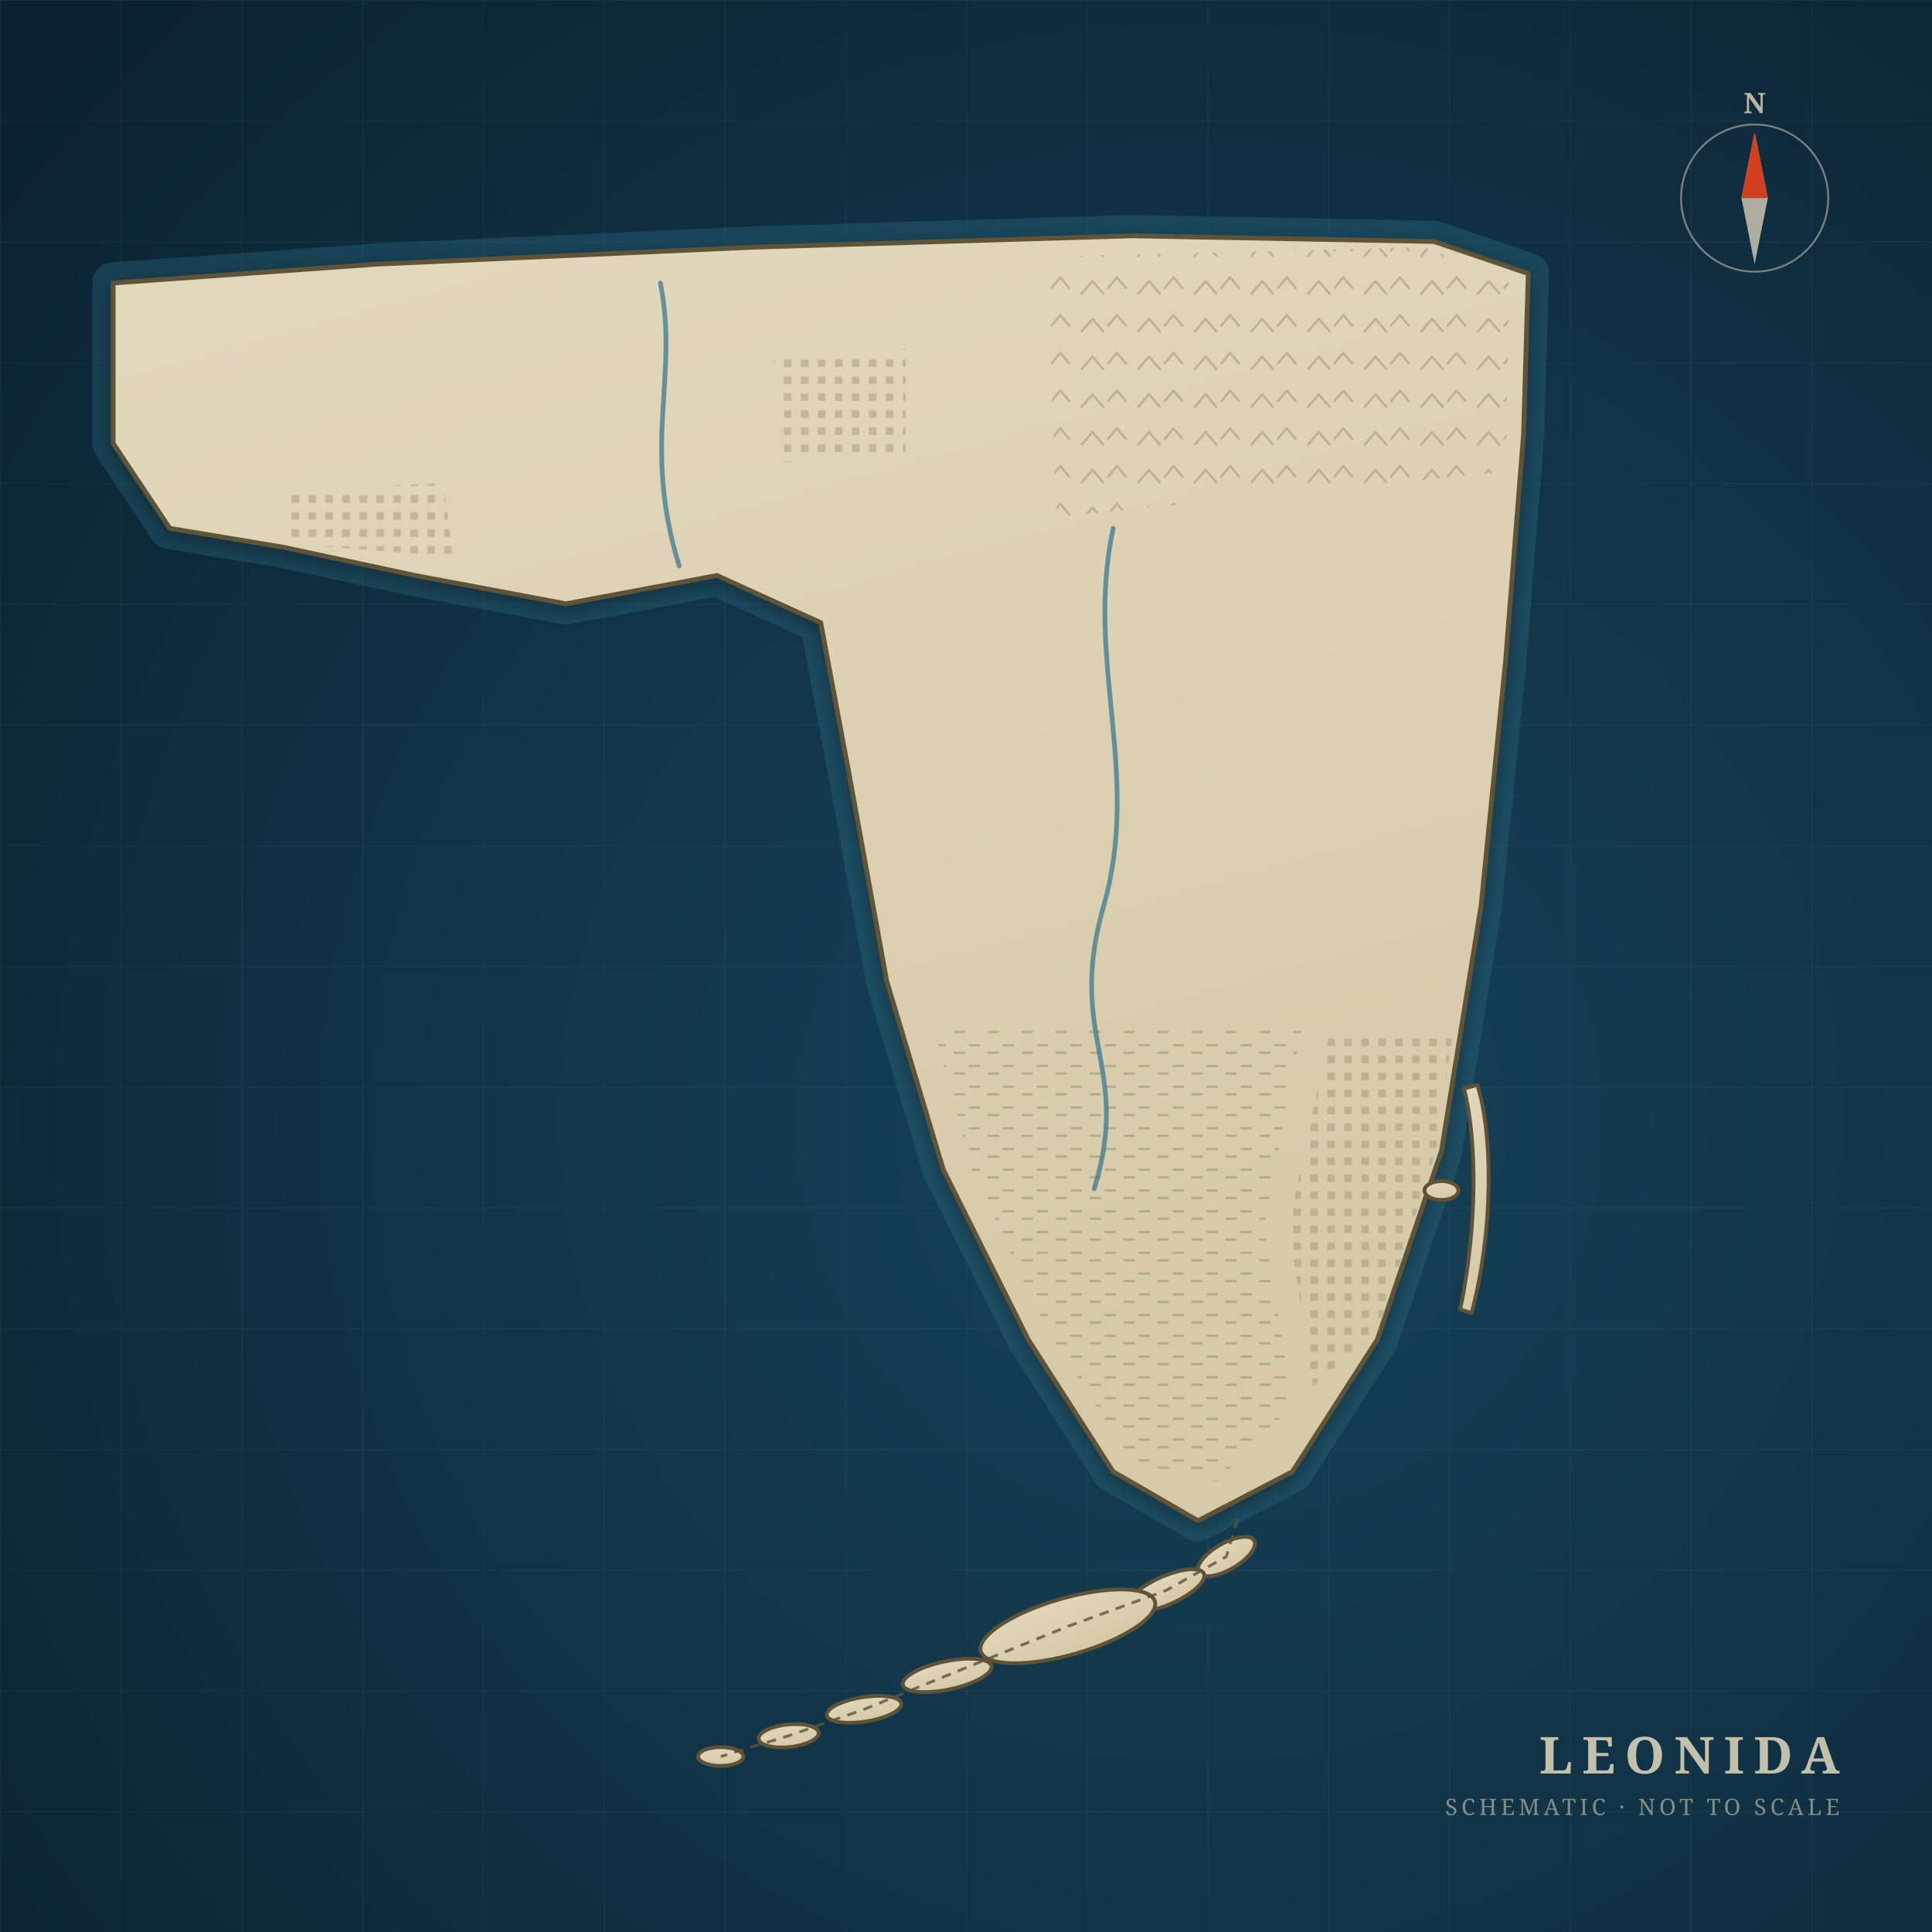
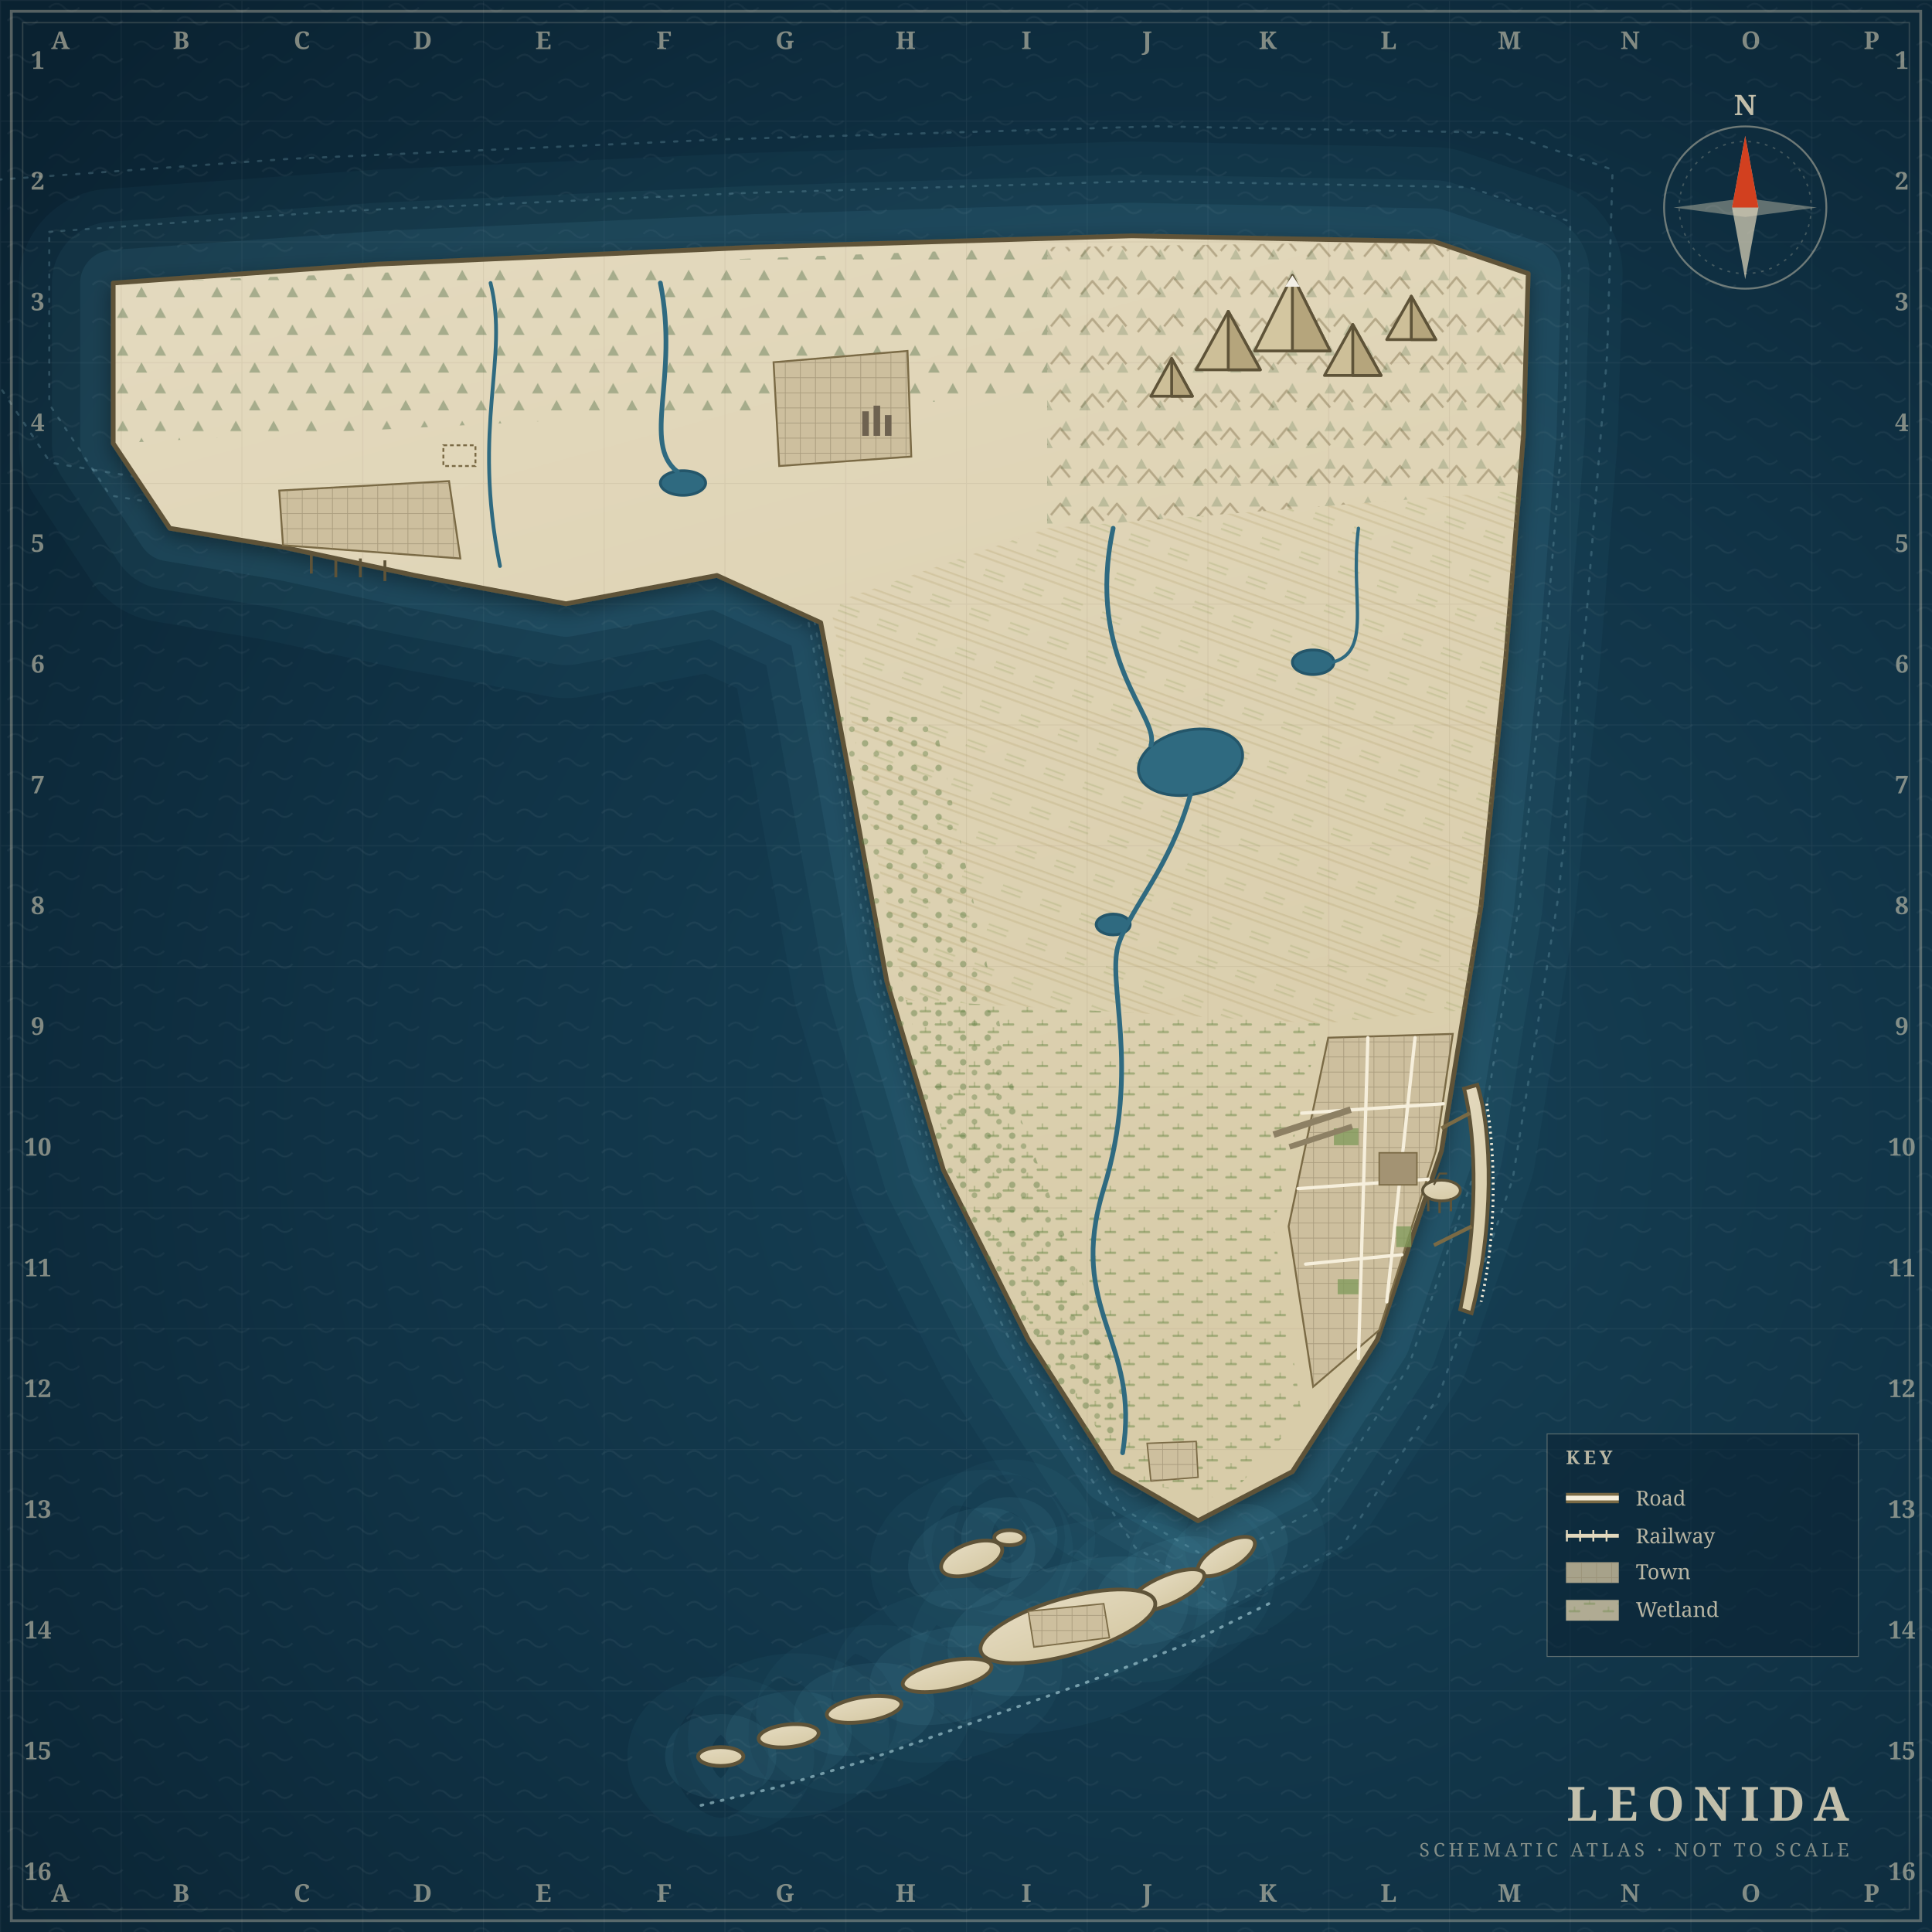
<svg xmlns="http://www.w3.org/2000/svg" viewBox="0 0 2048 2048" width="2048" height="2048">
  <defs>
    <radialGradient id="sea" cx="62%" cy="58%" r="80%">
      <stop offset="0" stop-color="#174257" />
      <stop offset="0.55" stop-color="#103245" />
      <stop offset="1" stop-color="#0a2231" />
    </radialGradient>
    <linearGradient id="land" x1="0" y1="0" x2="0.3" y2="1">
-       <stop offset="0" stop-color="#e2d8bd" />
-       <stop offset="1" stop-color="#d6caa8" />
+       <stop offset="0" stop-color="#e4dabf" />
+       <stop offset="1" stop-color="#d8cca9" />
    </linearGradient>
+     <path id="coast" d="M120 300 L400 280 L800 262 L1200 250 L1520 256 L1620 290 L1615 460 L1596 700 L1570 960 L1528 1220 L1460 1420 L1370 1560 L1270 1612 L1180 1560 L1090 1420 L1000 1240 L940 1040 L900 820 L870 660 L760 610 L600 640 L440 610 L300 580 L180 560 L120 470 Z" />
+     <g id="keys">
+       <ellipse cx="1300" cy="1650" rx="34" ry="14" transform="rotate(-30 1300 1650)" />
+       <ellipse cx="1236" cy="1686" rx="44" ry="15" transform="rotate(-24 1236 1686)" />
+       <ellipse cx="1132" cy="1724" rx="96" ry="30" transform="rotate(-16 1132 1724)" />
+       <ellipse cx="1004" cy="1776" rx="48" ry="15" transform="rotate(-12 1004 1776)" />
+       <ellipse cx="916" cy="1812" rx="40" ry="13" transform="rotate(-9 916 1812)" />
+       <ellipse cx="836" cy="1840" rx="32" ry="12" transform="rotate(-6 836 1840)" />
+       <ellipse cx="764" cy="1862" rx="24" ry="10" />
+       <ellipse cx="1030" cy="1652" rx="34" ry="16" transform="rotate(-20 1030 1652)" />
+       <ellipse cx="1070" cy="1630" rx="16" ry="8" />
+     </g>
+     <clipPath id="landclip">
+       <use href="#coast" />
+     </clipPath>
    <pattern id="grid" width="128" height="128" patternUnits="userSpaceOnUse">
-       <path d="M128 0H0V128" fill="none" stroke="#ffffff" stroke-opacity="0.045" stroke-width="2" />
+       <path d="M128 0H0V128" fill="none" stroke="#ffffff" stroke-opacity="0.05" stroke-width="2" />
+     </pattern>
+     <pattern id="landgrid" width="128" height="128" patternUnits="userSpaceOnUse">
+       <path d="M128 0H0V128" fill="none" stroke="#5e5338" stroke-opacity="0.08" stroke-width="2" />
+     </pattern>
+     <pattern id="waves" width="90" height="40" patternUnits="userSpaceOnUse">
+       <path d="M8 22 q8 -8 16 0 t16 0" fill="none" stroke="#ffffff" stroke-opacity="0.05" stroke-width="2" />
+       <path d="M52 8 q8 -8 16 0 t16 0" fill="none" stroke="#ffffff" stroke-opacity="0.04" stroke-width="2" />
    </pattern>
    <pattern id="marsh" width="36" height="22" patternUnits="userSpaceOnUse">
-       <path d="M4 16h10M20 8h10" stroke="#7d8a5a" stroke-opacity="0.45" stroke-width="2.4" stroke-linecap="round" />
+       <path d="M4 16h10M20 8h10" stroke="#6f8a4a" stroke-opacity="0.5" stroke-width="2.4" stroke-linecap="round" />
+       <path d="M9 16v-5M25 8v-5" stroke="#6f8a4a" stroke-opacity="0.35" stroke-width="1.6" />
+     </pattern>
+     <pattern id="mangrove" width="26" height="26" patternUnits="userSpaceOnUse">
+       <circle cx="7" cy="8" r="3.4" fill="#5f7d44" fill-opacity="0.45" />
+       <circle cx="19" cy="19" r="3" fill="#5f7d44" fill-opacity="0.4" />
+     </pattern>
+     <pattern id="forest" width="40" height="40" patternUnits="userSpaceOnUse">
+       <path d="M10 6l6 11h-12zM30 24l6 11h-12z" fill="#55704a" fill-opacity="0.42" />
+     </pattern>
+     <pattern id="farm" width="44" height="44" patternUnits="userSpaceOnUse" patternTransform="rotate(20)">
+       <path d="M0 6h44M0 14h44M0 22h44" stroke="#a8995f" stroke-opacity="0.22" stroke-width="2" />
+       <path d="M0 34h22M0 40h22" stroke="#8e9a5a" stroke-opacity="0.22" stroke-width="2" />
    </pattern>
    <pattern id="hills" width="60" height="40" patternUnits="userSpaceOnUse">
-       <path d="M6 32l12-14 12 14M34 26l10-12 10 12" fill="none" stroke="#8a7a55" stroke-opacity="0.38" stroke-width="2.4" stroke-linejoin="round" />
-     </pattern>
-     <pattern id="city" width="18" height="18" patternUnits="userSpaceOnUse">
-       <rect x="3" y="3" width="8" height="8" fill="#9b8e70" fill-opacity="0.42" />
+       <path d="M6 32l12-14 12 14M34 26l10-12 10 12" fill="none" stroke="#7d6c48" stroke-opacity="0.42" stroke-width="2.4" stroke-linejoin="round" />
+     </pattern>
+     <pattern id="streets" width="16" height="16" patternUnits="userSpaceOnUse">
+       <path d="M16 0H0V16" fill="none" stroke="#8c7f62" stroke-opacity="0.55" stroke-width="1.4" />
    </pattern>
    <filter id="shadow" x="-10%" y="-10%" width="120%" height="120%">
      <feDropShadow dx="0" dy="6" stdDeviation="10" flood-color="#000" flood-opacity="0.35" />
    </filter>
  </defs>
  <rect width="2048" height="2048" fill="url(#sea)" />
+   <rect width="2048" height="2048" fill="url(#waves)" />
  <rect width="2048" height="2048" fill="url(#grid)" />
-   <g fill="none" stroke="#2f6f86" stroke-opacity="0.35" stroke-width="44" stroke-linejoin="round">
-     <path d="M120 300 L400 280 L800 262 L1200 250 L1520 256 L1620 290 L1615 460 L1596 700 L1570 960 L1528 1220 L1460 1420 L1370 1560 L1270 1612 L1180 1560 L1090 1420 L1000 1240 L940 1040 L900 820 L870 660 L760 610 L600 640 L440 610 L300 580 L180 560 L120 470 Z" />
-   </g>
-   <path filter="url(#shadow)" fill="url(#land)" stroke="#5e5338" stroke-width="5" stroke-linejoin="round" d="M120 300 L400 280 L800 262 L1200 250 L1520 256 L1620 290 L1615 460 L1596 700 L1570 960 L1528 1220 L1460 1420 L1370 1560 L1270 1612 L1180 1560 L1090 1420 L1000 1240 L940 1040 L900 820 L870 660 L760 610 L600 640 L440 610 L300 580 L180 560 L120 470 Z" />
-   <path fill="url(#hills)" d="M1110 272 L1510 262 L1600 300 L1596 500 L1120 548 Z" />
-   <path fill="url(#marsh)" d="M990 1090 L1380 1090 L1340 1300 L1370 1490 L1290 1570 L1200 1550 L1110 1410 L1030 1240 Z" />
-   <path fill="url(#city)" d="M1408 1100 L1540 1096 L1522 1220 L1462 1410 L1392 1470 L1366 1300 Z" />
-   <path fill="url(#city)" d="M300 520 L470 512 L480 590 L300 576 Z" />
-   <path fill="url(#city)" d="M820 380 L960 370 L960 480 L830 490 Z" />
-   <g fill="none" stroke="#3d7a91" stroke-width="5" stroke-linecap="round" stroke-opacity="0.75">
-     <path d="M1180 560 C1150 700 1210 820 1170 960 S1200 1130 1160 1260" />
-     <path d="M700 300 C720 400 680 470 720 600" />
-   </g>
-   <g fill="url(#land)" stroke="#5e5338" stroke-width="4" stroke-linejoin="round">
-     <path d="M1566 1150 C1582 1200 1584 1300 1560 1392 L1548 1388 C1566 1300 1566 1210 1552 1154 Z" />
-     <ellipse cx="1528" cy="1262" rx="18" ry="10" />
-   </g>
-   <g fill="url(#land)" stroke="#5e5338" stroke-width="4">
-     <ellipse cx="1300" cy="1650" rx="34" ry="14" transform="rotate(-30 1300 1650)" />
-     <ellipse cx="1236" cy="1686" rx="44" ry="15" transform="rotate(-24 1236 1686)" />
-     <ellipse cx="1132" cy="1724" rx="96" ry="30" transform="rotate(-16 1132 1724)" />
-     <ellipse cx="1004" cy="1776" rx="48" ry="15" transform="rotate(-12 1004 1776)" />
-     <ellipse cx="916" cy="1812" rx="40" ry="13" transform="rotate(-9 916 1812)" />
-     <ellipse cx="836" cy="1840" rx="32" ry="12" transform="rotate(-6 836 1840)" />
-     <ellipse cx="764" cy="1862" rx="24" ry="10" />
-   </g>
-   <path d="M1312 1610 L1300 1650 L1236 1686 L1132 1724 L1004 1776 L916 1812 L836 1840 L764 1862" fill="none" stroke="#5e5338" stroke-width="3" stroke-dasharray="10 8" stroke-opacity="0.8" />
-   <g transform="translate(1860 210)" font-family="Georgia, serif">
-     <circle r="78" fill="none" stroke="#e2d8bd" stroke-opacity="0.5" stroke-width="2" />
-     <path d="M0 -70 L14 0 L0 70 L-14 0 Z" fill="#e2d8bd" fill-opacity="0.75" />
-     <path d="M0 -70 L14 0 L-14 0 Z" fill="#d2401f" />
-     <text y="-90" fill="#e2d8bd" fill-opacity="0.8" font-size="30" text-anchor="middle" font-weight="700">N</text>
-   </g>
-   <g transform="translate(1950 1880)" font-family="Georgia, serif" text-anchor="end">
-     <text fill="#e2d8bd" fill-opacity="0.85" font-size="54" font-weight="700" letter-spacing="10">LEONIDA</text>
-     <text y="44" fill="#e2d8bd" fill-opacity="0.55" font-size="24" letter-spacing="4">SCHEMATIC · NOT TO SCALE</text>
+   <g fill="none" stroke="#5aa0b8" stroke-linejoin="round">
+     <use href="#coast" stroke-width="200" stroke-opacity="0.05" />
+     <use href="#coast" stroke-width="130" stroke-opacity="0.07" />
+     <use href="#coast" stroke-width="70" stroke-opacity="0.11" />
+   </g>
+   <g fill="#5aa0b8" stroke="#5aa0b8" stroke-linejoin="round">
+     <use href="#keys" stroke-width="150" fill-opacity="0.05" stroke-opacity="0.05" />
+     <use href="#keys" stroke-width="70" fill-opacity="0.08" stroke-opacity="0.1" />
+   </g>
+   <g fill="none" stroke="#9fd3df" stroke-opacity="0.22" stroke-width="2" stroke-dasharray="3 9" stroke-linecap="round">
+     <use href="#coast" transform="translate(1024 1024) scale(1.075) translate(-1024 -1024)" />
+     <use href="#coast" transform="translate(1024 1024) scale(1.15) translate(-1024 -1024)" />
+   </g>
+   <path d="M1345 1700 L1260 1742 L1150 1784 L1020 1830 L918 1866 L826 1894 L742 1914" fill="none" stroke="#bfe6ec" stroke-opacity="0.55" stroke-width="3" stroke-dasharray="2 9" stroke-linecap="round" />
+   <use href="#coast" filter="url(#shadow)" fill="url(#land)" stroke="#5e5338" stroke-width="5" stroke-linejoin="round" />
+   <g clip-path="url(#landclip)">
+     <path fill="url(#forest)" d="M120 300 L1110 262 L1110 420 L700 440 L120 470 Z" />
+     <path fill="url(#hills)" d="M1110 262 L1520 256 L1620 300 L1612 520 L1110 560 Z" />
+     <path fill="url(#forest)" d="M1110 262 L1520 256 L1620 300 L1612 520 L1110 560 Z" opacity="0.6" />
+     <path fill="url(#farm)" d="M880 640 L1110 560 L1610 520 L1590 900 L1560 1070 L1400 1085 L960 1060 L920 860 Z" />
+     <path fill="url(#marsh)" d="M960 1060 L1400 1085 L1350 1300 L1380 1500 L1300 1590 L1200 1570 L1100 1420 L1010 1240 Z" />
+     <path fill="url(#mangrove)" d="M890 760 L990 760 L1080 1180 L1200 1500 L1150 1560 L1060 1420 L990 1240 L930 1020 Z" />
+     <rect width="2048" height="2048" fill="url(#landgrid)" />
+     <g fill="#2f6a80" stroke="#24566a" stroke-width="3">
+       <ellipse cx="1262" cy="808" rx="56" ry="34" transform="rotate(-12 1262 808)" />
+       <ellipse cx="1392" cy="702" rx="22" ry="13" />
+       <ellipse cx="724" cy="512" rx="24" ry="13" />
+       <ellipse cx="1180" cy="980" rx="18" ry="11" />
+     </g>
+     <g fill="none" stroke="#2f6a80" stroke-linecap="round" stroke-linejoin="round">
+       <path d="M1180 560 C1150 700 1230 760 1220 790" stroke-width="5" />
+       <path d="M1262 842 C1240 920 1200 960 1186 1000 S1210 1130 1170 1260 S1210 1420 1190 1540" stroke-width="5" />
+       <path d="M700 300 C720 400 680 470 718 500" stroke-width="5" />
+       <path d="M520 300 C540 380 500 450 530 600" stroke-width="4" />
+       <path d="M1440 560 C1430 640 1460 700 1400 704" stroke-width="3.5" />
+     </g>
+     <g stroke="#5e5338" stroke-width="3" stroke-linejoin="round">
+       <path d="M1268 392 l34 -62 l34 62 z" fill="#cdbf98" />
+       <path d="M1302 330 l34 62 h-34 z" fill="#b5a57c" />
+       <path d="M1330 372 l40 -80 l40 80 z" fill="#d3c6a0" />
+       <path d="M1370 292 l40 80 h-40 z" fill="#b5a57c" />
+       <path d="M1404 398 l30 -54 l30 54 z" fill="#cdbf98" />
+       <path d="M1434 344 l30 54 h-30 z" fill="#b5a57c" />
+       <path d="M1470 360 l26 -46 l26 46 z" fill="#cdbf98" />
+       <path d="M1496 314 l26 46 h-26 z" fill="#b5a57c" />
+       <path d="M1220 420 l22 -40 l22 40 z" fill="#cdbf98" />
+       <path d="M1242 380 l22 40 h-22 z" fill="#b5a57c" />
+       <path d="M1362 304 l8 -12 l8 12" fill="#f3efe6" stroke="none" />
+     </g>
+   </g>
+   <g>
+     <path d="M1408 1100 L1540 1096 L1522 1220 L1462 1410 L1392 1470 L1366 1300 Z" fill="#cdbf9e" stroke="#7a6a45" stroke-width="2" />
+     <path d="M1408 1100 L1540 1096 L1522 1220 L1462 1410 L1392 1470 L1366 1300 Z" fill="url(#streets)" />
+     <g fill="none" stroke="#f6efdc" stroke-width="3.5" stroke-linecap="round">
+       <path d="M1380 1180 L1530 1170" />
+       <path d="M1376 1260 L1514 1250" />
+       <path d="M1384 1340 L1486 1330" />
+       <path d="M1450 1100 L1440 1440" />
+       <path d="M1500 1100 L1470 1380" />
+     </g>
+     <rect x="1462" y="1222" width="40" height="34" fill="#a39373" stroke="#7a6a45" stroke-width="1.5" />
+     <g fill="#7f9a5a" fill-opacity="0.75">
+       <rect x="1414" y="1196" width="26" height="18" />
+       <rect x="1418" y="1356" width="22" height="16" />
+       <rect x="1480" y="1300" width="16" height="22" />
+     </g>
+     <g fill="#8d8064" transform="rotate(-18 1392 1196)">
+       <rect x="1350" y="1186" width="86" height="7" />
+       <rect x="1362" y="1204" width="70" height="6" />
+     </g>
+   </g>
+   <g>
+     <path d="M1566 1150 C1582 1200 1584 1300 1560 1392 L1548 1388 C1566 1300 1566 1210 1552 1154 Z" fill="url(#land)" stroke="#5e5338" stroke-width="4" />
+     <path d="M1576 1170 C1586 1230 1586 1310 1570 1380" fill="none" stroke="#f6efdc" stroke-width="3" stroke-dasharray="2 4" />
+     <path d="M1558 1180 L1528 1196 M1560 1300 L1520 1320" stroke="#7a6a45" stroke-width="4" />
+   </g>
+   <g stroke="#5e5338" stroke-width="3">
+     <ellipse cx="1528" cy="1262" rx="20" ry="11" fill="url(#land)" />
+     <path d="M1514 1270 v14 M1526 1272 v14 M1538 1270 v14" stroke-width="2.5" />
+     <path d="M1520 1256 l6 -12 h8" fill="none" stroke-width="2" />
+   </g>
+   <g>
+     <path d="M296 520 L476 510 L488 592 L300 578 Z" fill="#cdbf9e" stroke="#7a6a45" stroke-width="2" />
+     <path d="M296 520 L476 510 L488 592 L300 578 Z" fill="url(#streets)" />
+     <path d="M330 588 v20 M356 590 v22 M382 592 v20 M408 594 v22" stroke="#5e5338" stroke-width="3" />
+     <rect x="470" y="472" width="34" height="22" fill="none" stroke="#7a6a45" stroke-width="2" stroke-dasharray="4 3" />
+   </g>
+   <g>
+     <path d="M820 384 L962 372 L966 484 L826 494 Z" fill="#cdbf9e" stroke="#7a6a45" stroke-width="2" />
+     <path d="M820 384 L962 372 L966 484 L826 494 Z" fill="url(#streets)" />
+     <g fill="#6e6250">
+       <rect x="914" y="436" width="7" height="26" />
+       <rect x="926" y="430" width="7" height="32" />
+       <rect x="938" y="440" width="7" height="22" />
+     </g>
+   </g>
+   <use href="#keys" fill="url(#land)" stroke="#5e5338" stroke-width="4" />
+   <g>
+     <path d="M1090 1708 L1170 1700 L1176 1736 L1096 1746 Z" fill="#cdbf9e" stroke="#7a6a45" stroke-width="1.5" />
+     <path d="M1090 1708 L1170 1700 L1176 1736 L1096 1746 Z" fill="url(#streets)" />
+     <path d="M1216 1530 L1268 1528 L1270 1566 L1220 1570 Z" fill="#cdbf9e" stroke="#7a6a45" stroke-width="1.5" />
+     <path d="M1216 1530 L1268 1528 L1270 1566 L1220 1570 Z" fill="url(#streets)" />
+   </g>
+   <g font-family="Georgia, serif" font-size="26" font-weight="700" fill="#e2d8bd" fill-opacity="0.55" text-anchor="middle">
+     <rect x="12" y="12" width="2024" height="2024" fill="none" stroke="#e2d8bd" stroke-opacity="0.35" stroke-width="3" />
+     <rect x="24" y="24" width="2000" height="2000" fill="none" stroke="#e2d8bd" stroke-opacity="0.18" stroke-width="1.5" />
+     <text x="64" y="52">A</text>
+     <text x="192" y="52">B</text>
+     <text x="320" y="52">C</text>
+     <text x="448" y="52">D</text>
+     <text x="576" y="52">E</text>
+     <text x="704" y="52">F</text>
+     <text x="832" y="52">G</text>
+     <text x="960" y="52">H</text>
+     <text x="1088" y="52">I</text>
+     <text x="1216" y="52">J</text>
+     <text x="1344" y="52">K</text>
+     <text x="1472" y="52">L</text>
+     <text x="1600" y="52">M</text>
+     <text x="1728" y="52">N</text>
+     <text x="1856" y="52">O</text>
+     <text x="1984" y="52">P</text>
+     <text x="64" y="2016">A</text>
+     <text x="192" y="2016">B</text>
+     <text x="320" y="2016">C</text>
+     <text x="448" y="2016">D</text>
+     <text x="576" y="2016">E</text>
+     <text x="704" y="2016">F</text>
+     <text x="832" y="2016">G</text>
+     <text x="960" y="2016">H</text>
+     <text x="1088" y="2016">I</text>
+     <text x="1216" y="2016">J</text>
+     <text x="1344" y="2016">K</text>
+     <text x="1472" y="2016">L</text>
+     <text x="1600" y="2016">M</text>
+     <text x="1728" y="2016">N</text>
+     <text x="1856" y="2016">O</text>
+     <text x="1984" y="2016">P</text>
+     <text x="2016" y="73">1</text>
+     <text x="2016" y="201">2</text>
+     <text x="2016" y="329">3</text>
+     <text x="2016" y="457">4</text>
+     <text x="2016" y="585">5</text>
+     <text x="2016" y="713">6</text>
+     <text x="2016" y="841">7</text>
+     <text x="2016" y="969">8</text>
+     <text x="2016" y="1097">9</text>
+     <text x="2016" y="1225">10</text>
+     <text x="2016" y="1353">11</text>
+     <text x="2016" y="1481">12</text>
+     <text x="2016" y="1609">13</text>
+     <text x="2016" y="1737">14</text>
+     <text x="2016" y="1865">15</text>
+     <text x="2016" y="1993">16</text>
+     <text x="40" y="73">1</text>
+     <text x="40" y="201">2</text>
+     <text x="40" y="329">3</text>
+     <text x="40" y="457">4</text>
+     <text x="40" y="585">5</text>
+     <text x="40" y="713">6</text>
+     <text x="40" y="841">7</text>
+     <text x="40" y="969">8</text>
+     <text x="40" y="1097">9</text>
+     <text x="40" y="1225">10</text>
+     <text x="40" y="1353">11</text>
+     <text x="40" y="1481">12</text>
+     <text x="40" y="1609">13</text>
+     <text x="40" y="1737">14</text>
+     <text x="40" y="1865">15</text>
+     <text x="40" y="1993">16</text>
+   </g>
+   <g transform="translate(1850 220)" font-family="Georgia, serif">
+     <circle r="86" fill="none" stroke="#e2d8bd" stroke-opacity="0.45" stroke-width="2" />
+     <circle r="70" fill="none" stroke="#e2d8bd" stroke-opacity="0.25" stroke-width="1.5" stroke-dasharray="3 6" />
+     <path d="M0 -76 L14 0 L0 76 L-14 0 Z" fill="#e2d8bd" fill-opacity="0.7" />
+     <path d="M-76 0 L0 -10 L76 0 L0 10 Z" fill="#e2d8bd" fill-opacity="0.4" />
+     <path d="M0 -76 L14 0 L-14 0 Z" fill="#d2401f" />
+     <text y="-98" fill="#e2d8bd" fill-opacity="0.85" font-size="30" text-anchor="middle" font-weight="700">N</text>
+   </g>
+   <g transform="translate(1660 1560)" font-family="Georgia, serif" font-size="22" fill="#e2d8bd" fill-opacity="0.8">
+     <rect x="-20" y="-40" width="330" height="236" fill="#0a2231" fill-opacity="0.55" stroke="#e2d8bd" stroke-opacity="0.35" />
+     <text x="0" y="-8" font-size="20" letter-spacing="4" font-weight="700">KEY</text>
+     <path d="M0 28 h56" stroke="#7a6a45" stroke-width="11" />
+     <path d="M0 28 h56" stroke="#f6efdc" stroke-width="5" />
+     <text x="74" y="36">Road</text>
+     <path d="M0 68 h56" stroke="#e2d8bd" stroke-width="4" />
+     <path d="M0 68 h56" stroke="#e2d8bd" stroke-width="12" stroke-dasharray="2 12" />
+     <text x="74" y="76">Railway</text>
+     <rect x="0" y="96" width="56" height="22" fill="#cdbf9e" />
+     <rect x="0" y="96" width="56" height="22" fill="url(#streets)" />
+     <text x="74" y="114">Town</text>
+     <rect x="0" y="136" width="56" height="22" fill="#d8cca9" />
+     <rect x="0" y="136" width="56" height="22" fill="url(#marsh)" />
+     <text x="74" y="154">Wetland</text>
+   </g>
+   <g transform="translate(1960 1930)" font-family="Georgia, serif" text-anchor="end">
+     <text fill="#e2d8bd" fill-opacity="0.85" font-size="50" font-weight="700" letter-spacing="10">LEONIDA</text>
+     <text y="38" fill="#e2d8bd" fill-opacity="0.55" font-size="20" letter-spacing="4">SCHEMATIC ATLAS · NOT TO SCALE</text>
  </g>
</svg>
